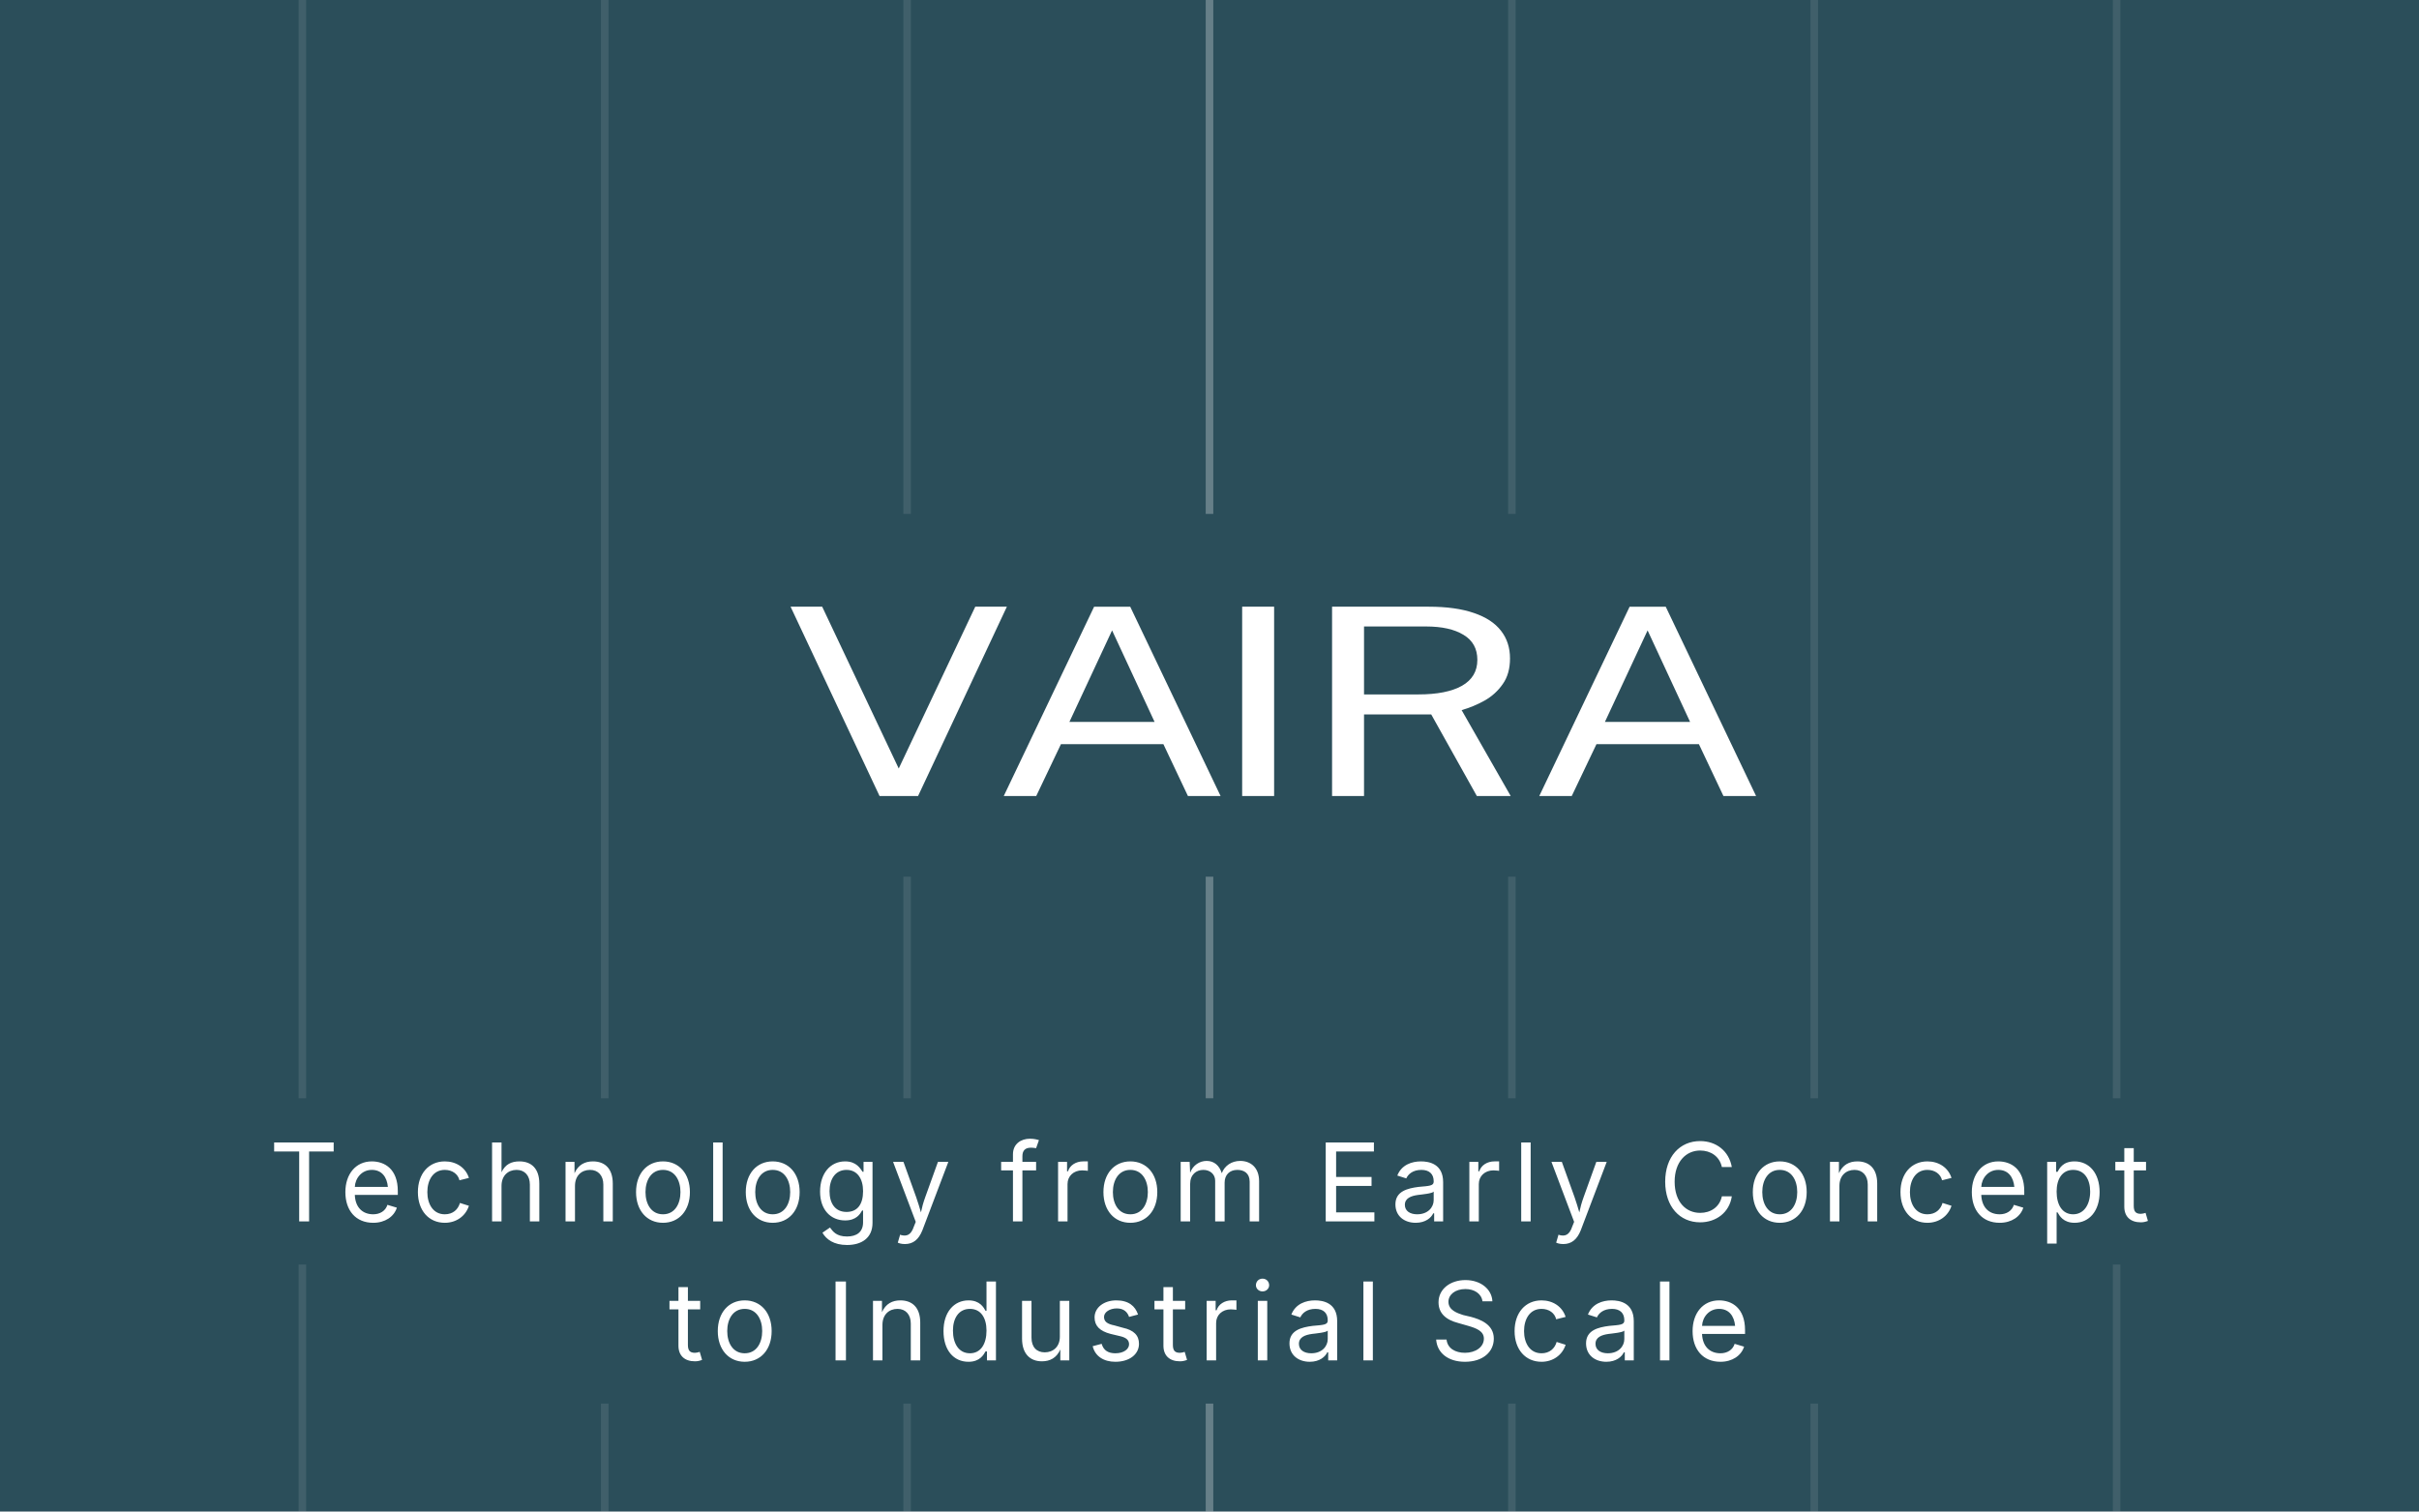
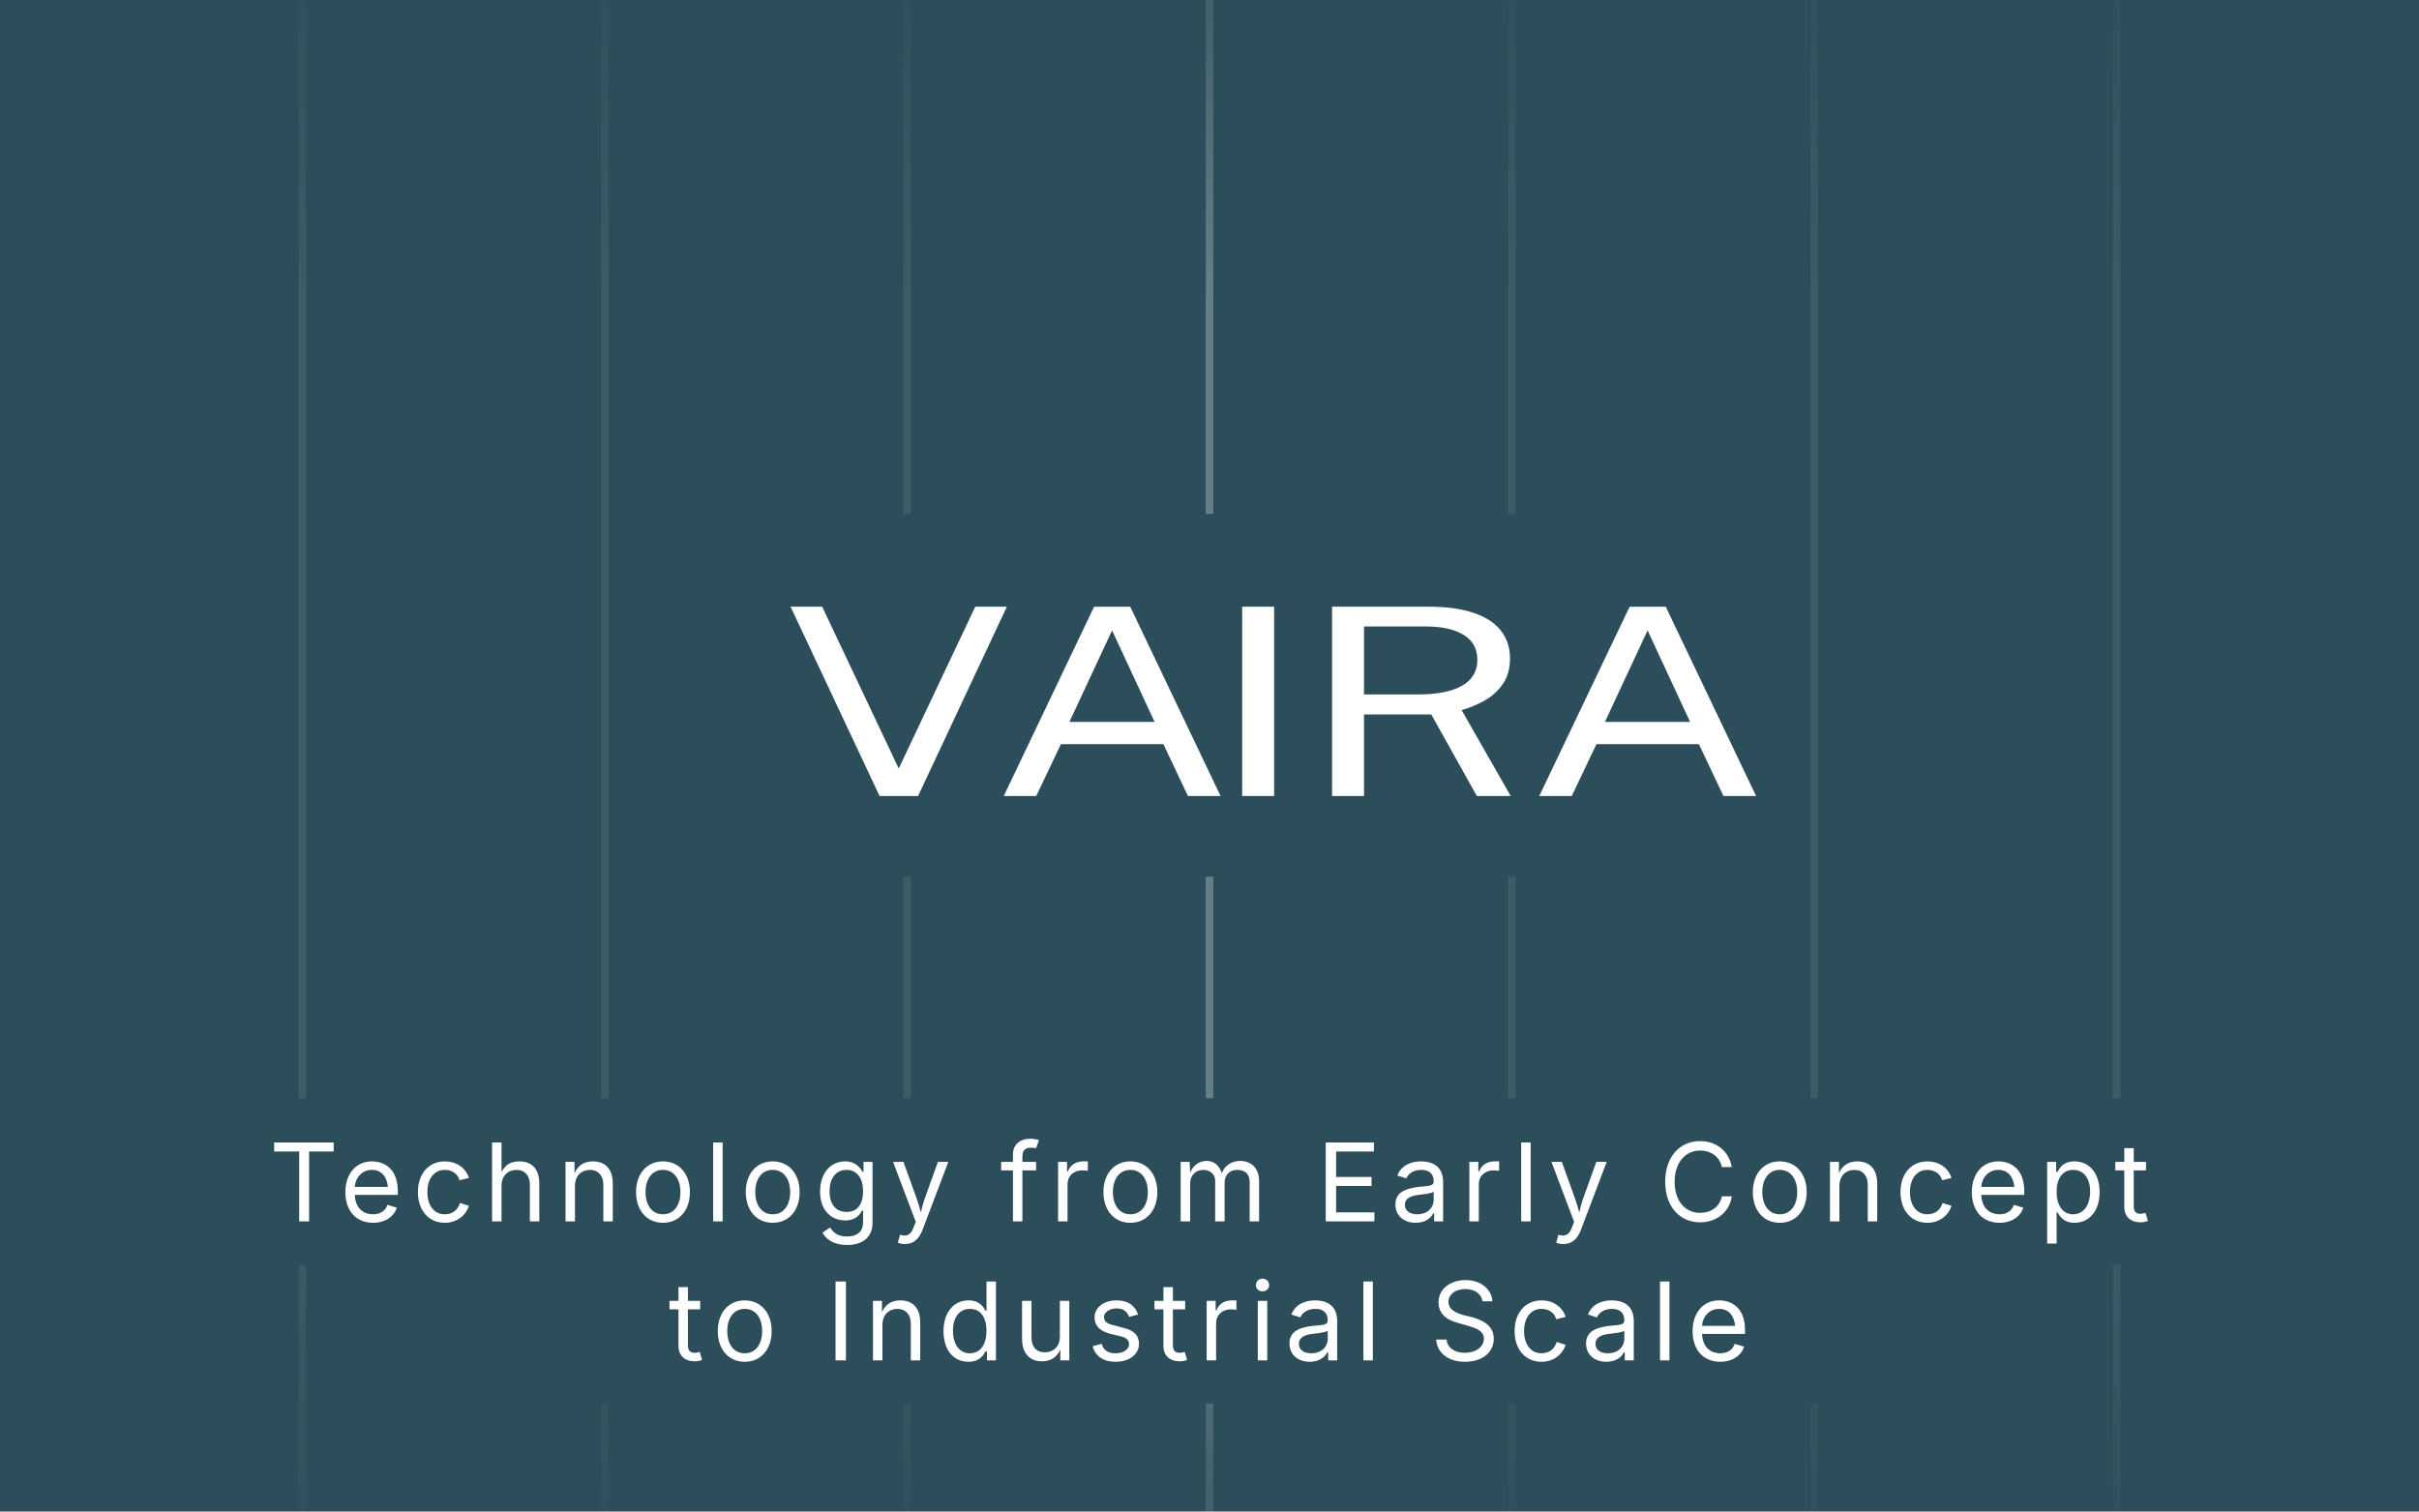
<svg xmlns="http://www.w3.org/2000/svg" width="80mm" height="50mm" viewBox="0 0 80 50">
  <style>
    text {
      font-family: -apple-system, system-ui, "Public Sans", sans-serif;
    }
  </style>
  <rect width="80" height="50" fill="#2B4E5A" />
+   <defs>
+     <linearGradient id="gridStrokeFade" x1="0" y1="0" x2="0" y2="50" gradientUnits="userSpaceOnUse">
+       <stop offset="0%" stop-color="#FFFFFF" stop-opacity="0.02" />
+       <stop offset="20%" stop-color="#FFFFFF" stop-opacity="0.08" />
+       <stop offset="80%" stop-color="#FFFFFF" stop-opacity="0.08" />
+       <stop offset="100%" stop-color="#FFFFFF" stop-opacity="0.02" />
+     </linearGradient>
+     <linearGradient id="centerStrokeFade" x1="0" y1="0" x2="0" y2="50" gradientUnits="userSpaceOnUse">
+       <stop offset="0%" stop-color="#FFFFFF" stop-opacity="0.10" />
+       <stop offset="20%" stop-color="#FFFFFF" stop-opacity="0.28" />
+       <stop offset="80%" stop-color="#FFFFFF" stop-opacity="0.28" />
+       <stop offset="100%" stop-color="#FFFFFF" stop-opacity="0.10" />
+     </linearGradient>
+   </defs>
  <g stroke-width="0.25">
-     <line x1="10" y1="0" x2="10" y2="50" stroke="rgba(255,255,255,0.10)" />
-     <line x1="20" y1="0" x2="20" y2="50" stroke="rgba(255,255,255,0.10)" />
-     <line x1="30" y1="0" x2="30" y2="50" stroke="rgba(255,255,255,0.10)" />
-     <line x1="40" y1="0" x2="40" y2="50" stroke="rgba(255,255,255,0.28)" />
-     <line x1="50" y1="0" x2="50" y2="50" stroke="rgba(255,255,255,0.10)" />
-     <line x1="60" y1="0" x2="60" y2="50" stroke="rgba(255,255,255,0.10)" />
-     <line x1="70" y1="0" x2="70" y2="50" stroke="rgba(255,255,255,0.10)" />
+     <line x1="10" y1="0" x2="10" y2="50" stroke="url(#gridStrokeFade)" />
+     <line x1="20" y1="0" x2="20" y2="50" stroke="url(#gridStrokeFade)" />
+     <line x1="30" y1="0" x2="30" y2="50" stroke="url(#gridStrokeFade)" />
+     <line x1="40" y1="0" x2="40" y2="50" stroke="url(#centerStrokeFade)" />
+     <line x1="50" y1="0" x2="50" y2="50" stroke="url(#gridStrokeFade)" />
+     <line x1="60" y1="0" x2="60" y2="50" stroke="url(#gridStrokeFade)" />
+     <line x1="70" y1="0" x2="70" y2="50" stroke="url(#gridStrokeFade)" />
  </g>
  <rect x="21" y="17" width="35" height="12" fill="#2B4E5A" />
  <rect x="0" y="36.33" width="80" height="5.50" fill="#2B4E5A" />
  <rect x="14.77" y="40.93" width="50.47" height="5.50" fill="#2B4E5A" />
  <path fill="#FFFFFF" transform="translate(40,23) scale(0.188) translate(-85,-80)" d="M 26.958,97.72 11.307,64.411 h 5.561 L 30.331,92.882 43.794,64.411 h 5.561 L 33.735,97.72 Z m 21.85,0 15.894,-33.308 h 6.352 L 86.948,97.72 H 81.205 L 76.889,88.598 h -18.022 l -4.346,9.122 z M 60.357,84.682 H 75.339 L 67.863,68.58 Z M 90.746,97.72 V 64.411 h 5.622 v 33.308 z m 15.815,0 V 64.411 h 17.019 q 4.741,0 7.932,1.106 3.191,1.083 4.771,3.133 1.58,2.027 1.58,4.86 0,2.718 -1.276,4.515 -1.246,1.797 -3.191,2.902 -1.945,1.083 -4.042,1.682 l 8.631,15.111 h -5.957 l -8.023,-14.351 h -11.822 v 14.351 z m 5.622,-17.875 h 9.573 q 4.954,0 7.658,-1.52 2.705,-1.543 2.705,-4.561 0,-2.948 -2.431,-4.4 -2.401,-1.474 -6.595,-1.474 h -10.91 z m 30.828,17.875 15.894,-33.308 h 6.352 l 15.894,33.308 h -5.744 L 171.093,88.598 h -18.022 l -4.346,9.122 z m 11.548,-13.038 h 14.983 l -7.476,-16.101 z" />
  <text x="40" y="40.4" font-size="3.6" fill="#FFFFFF" text-anchor="middle" letter-spacing="0.3">
    Technology from Early Concept
  </text>
  <text x="40" y="45.0" font-size="3.6" fill="#FFFFFF" text-anchor="middle" letter-spacing="0.3">
    to Industrial Scale
  </text>
</svg>
